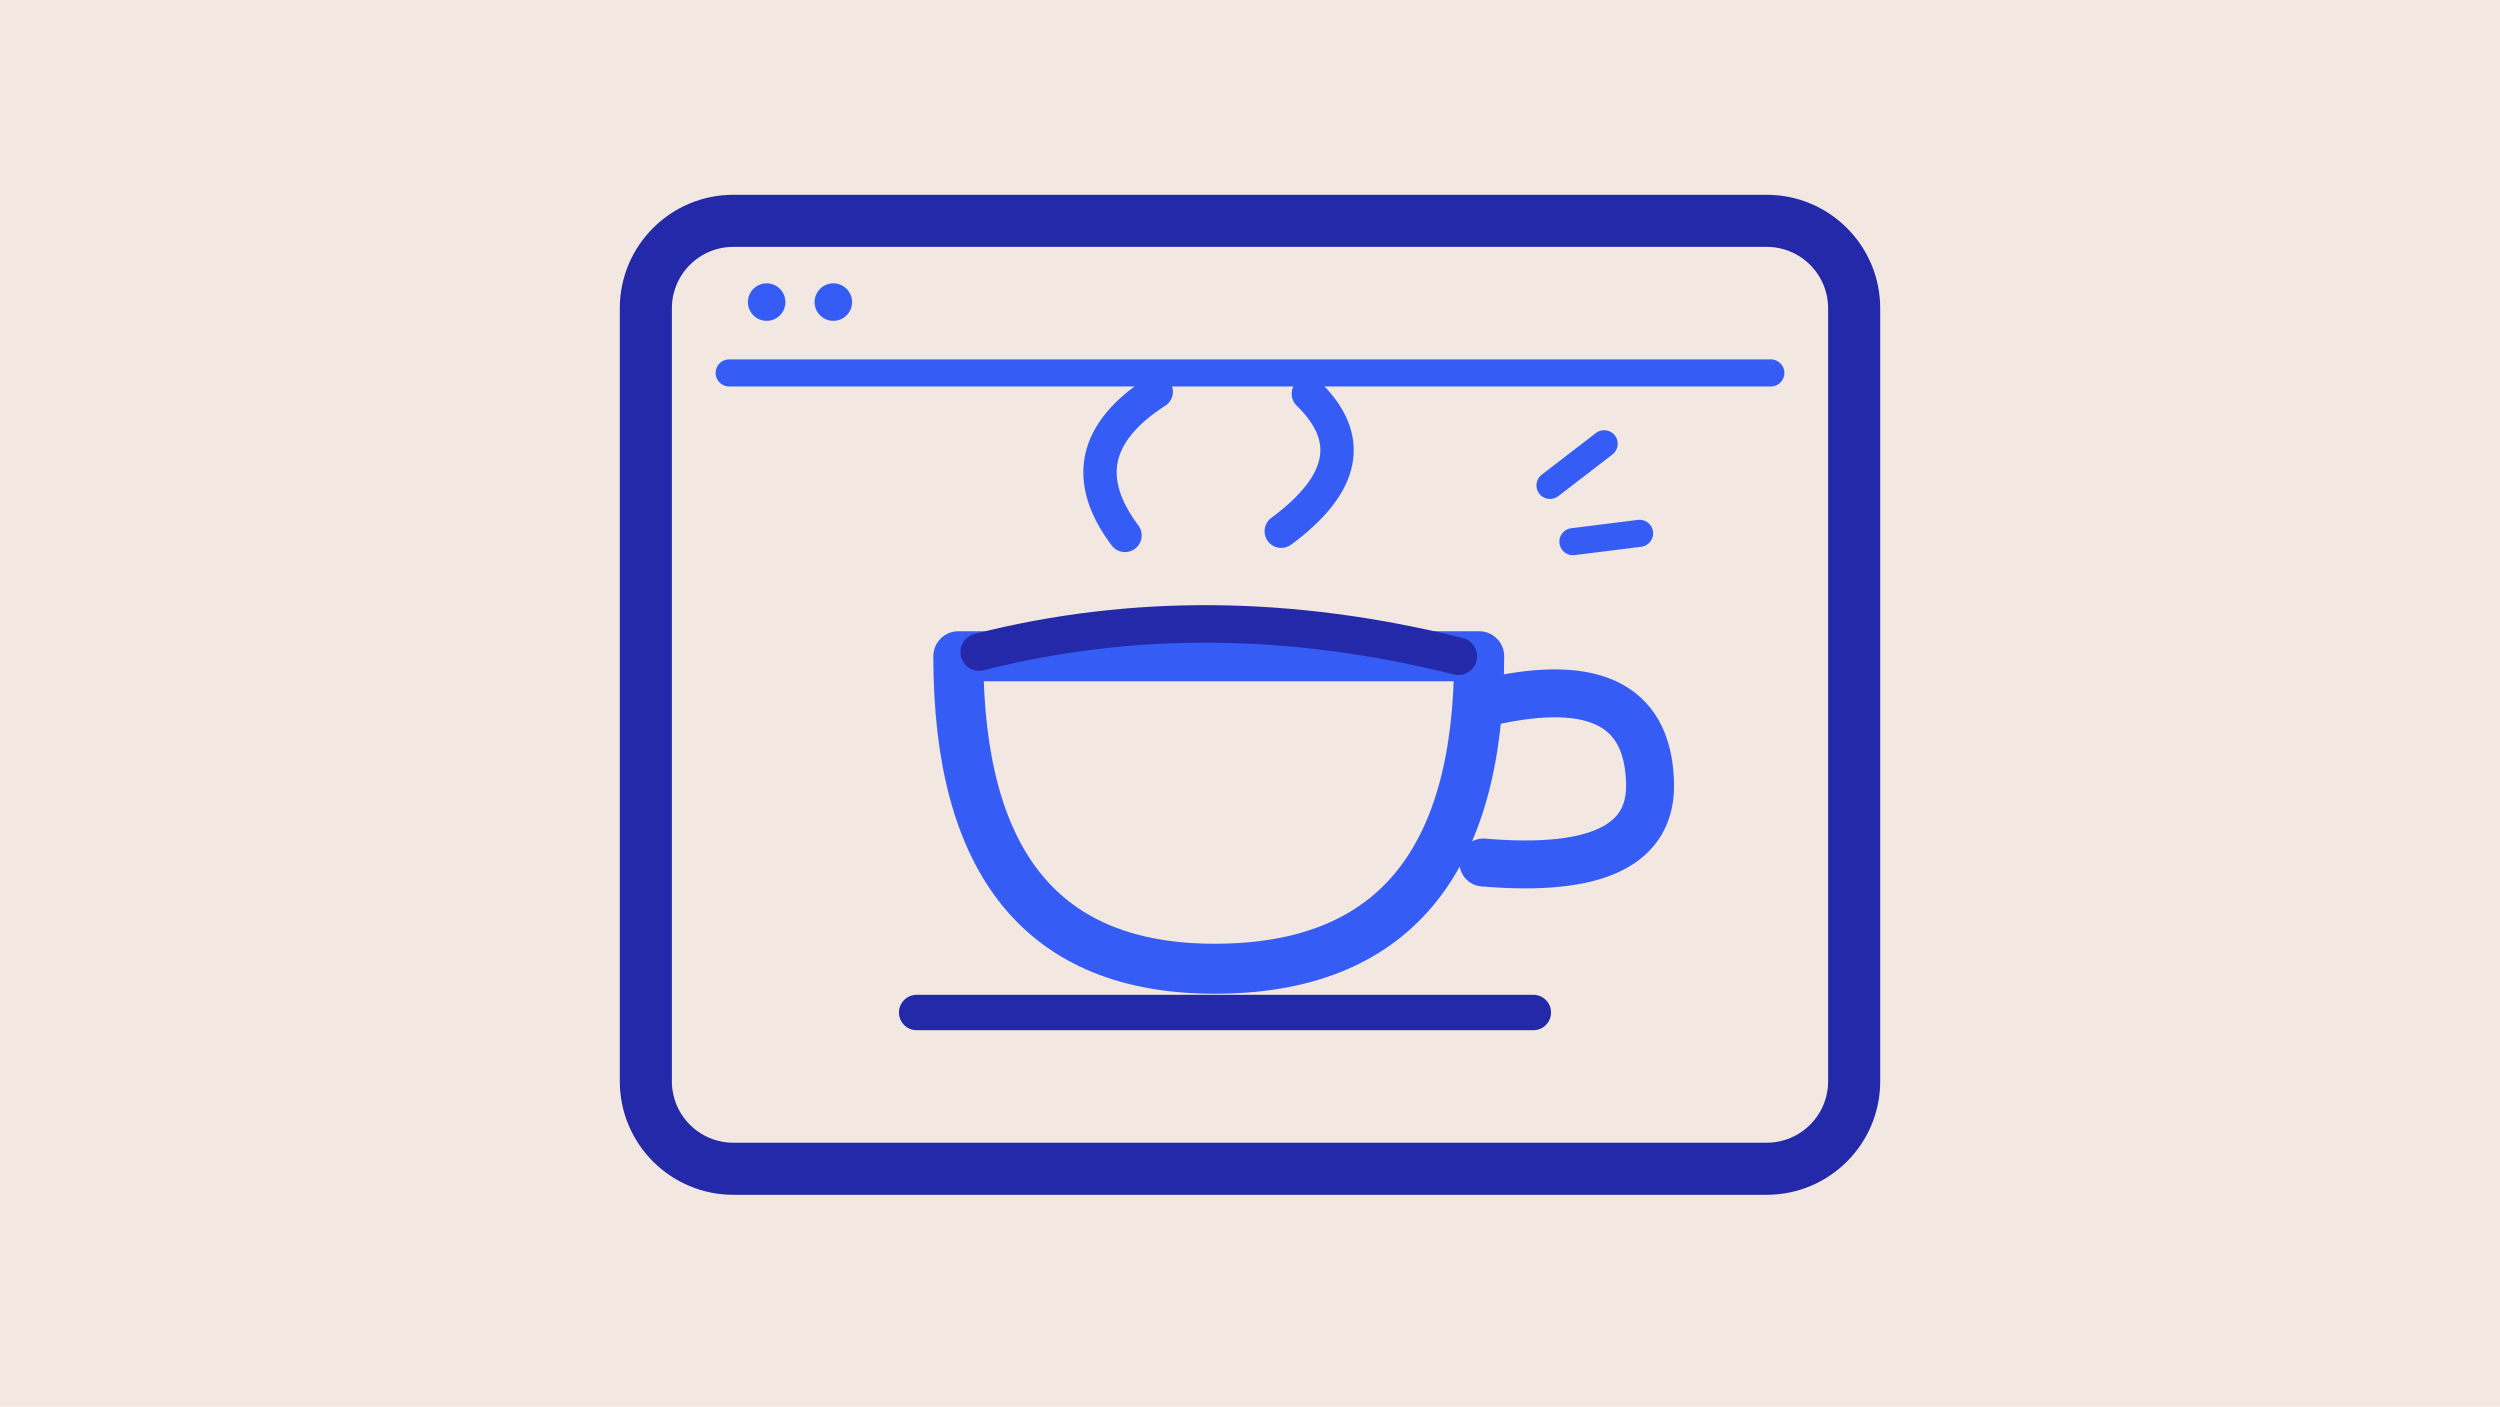
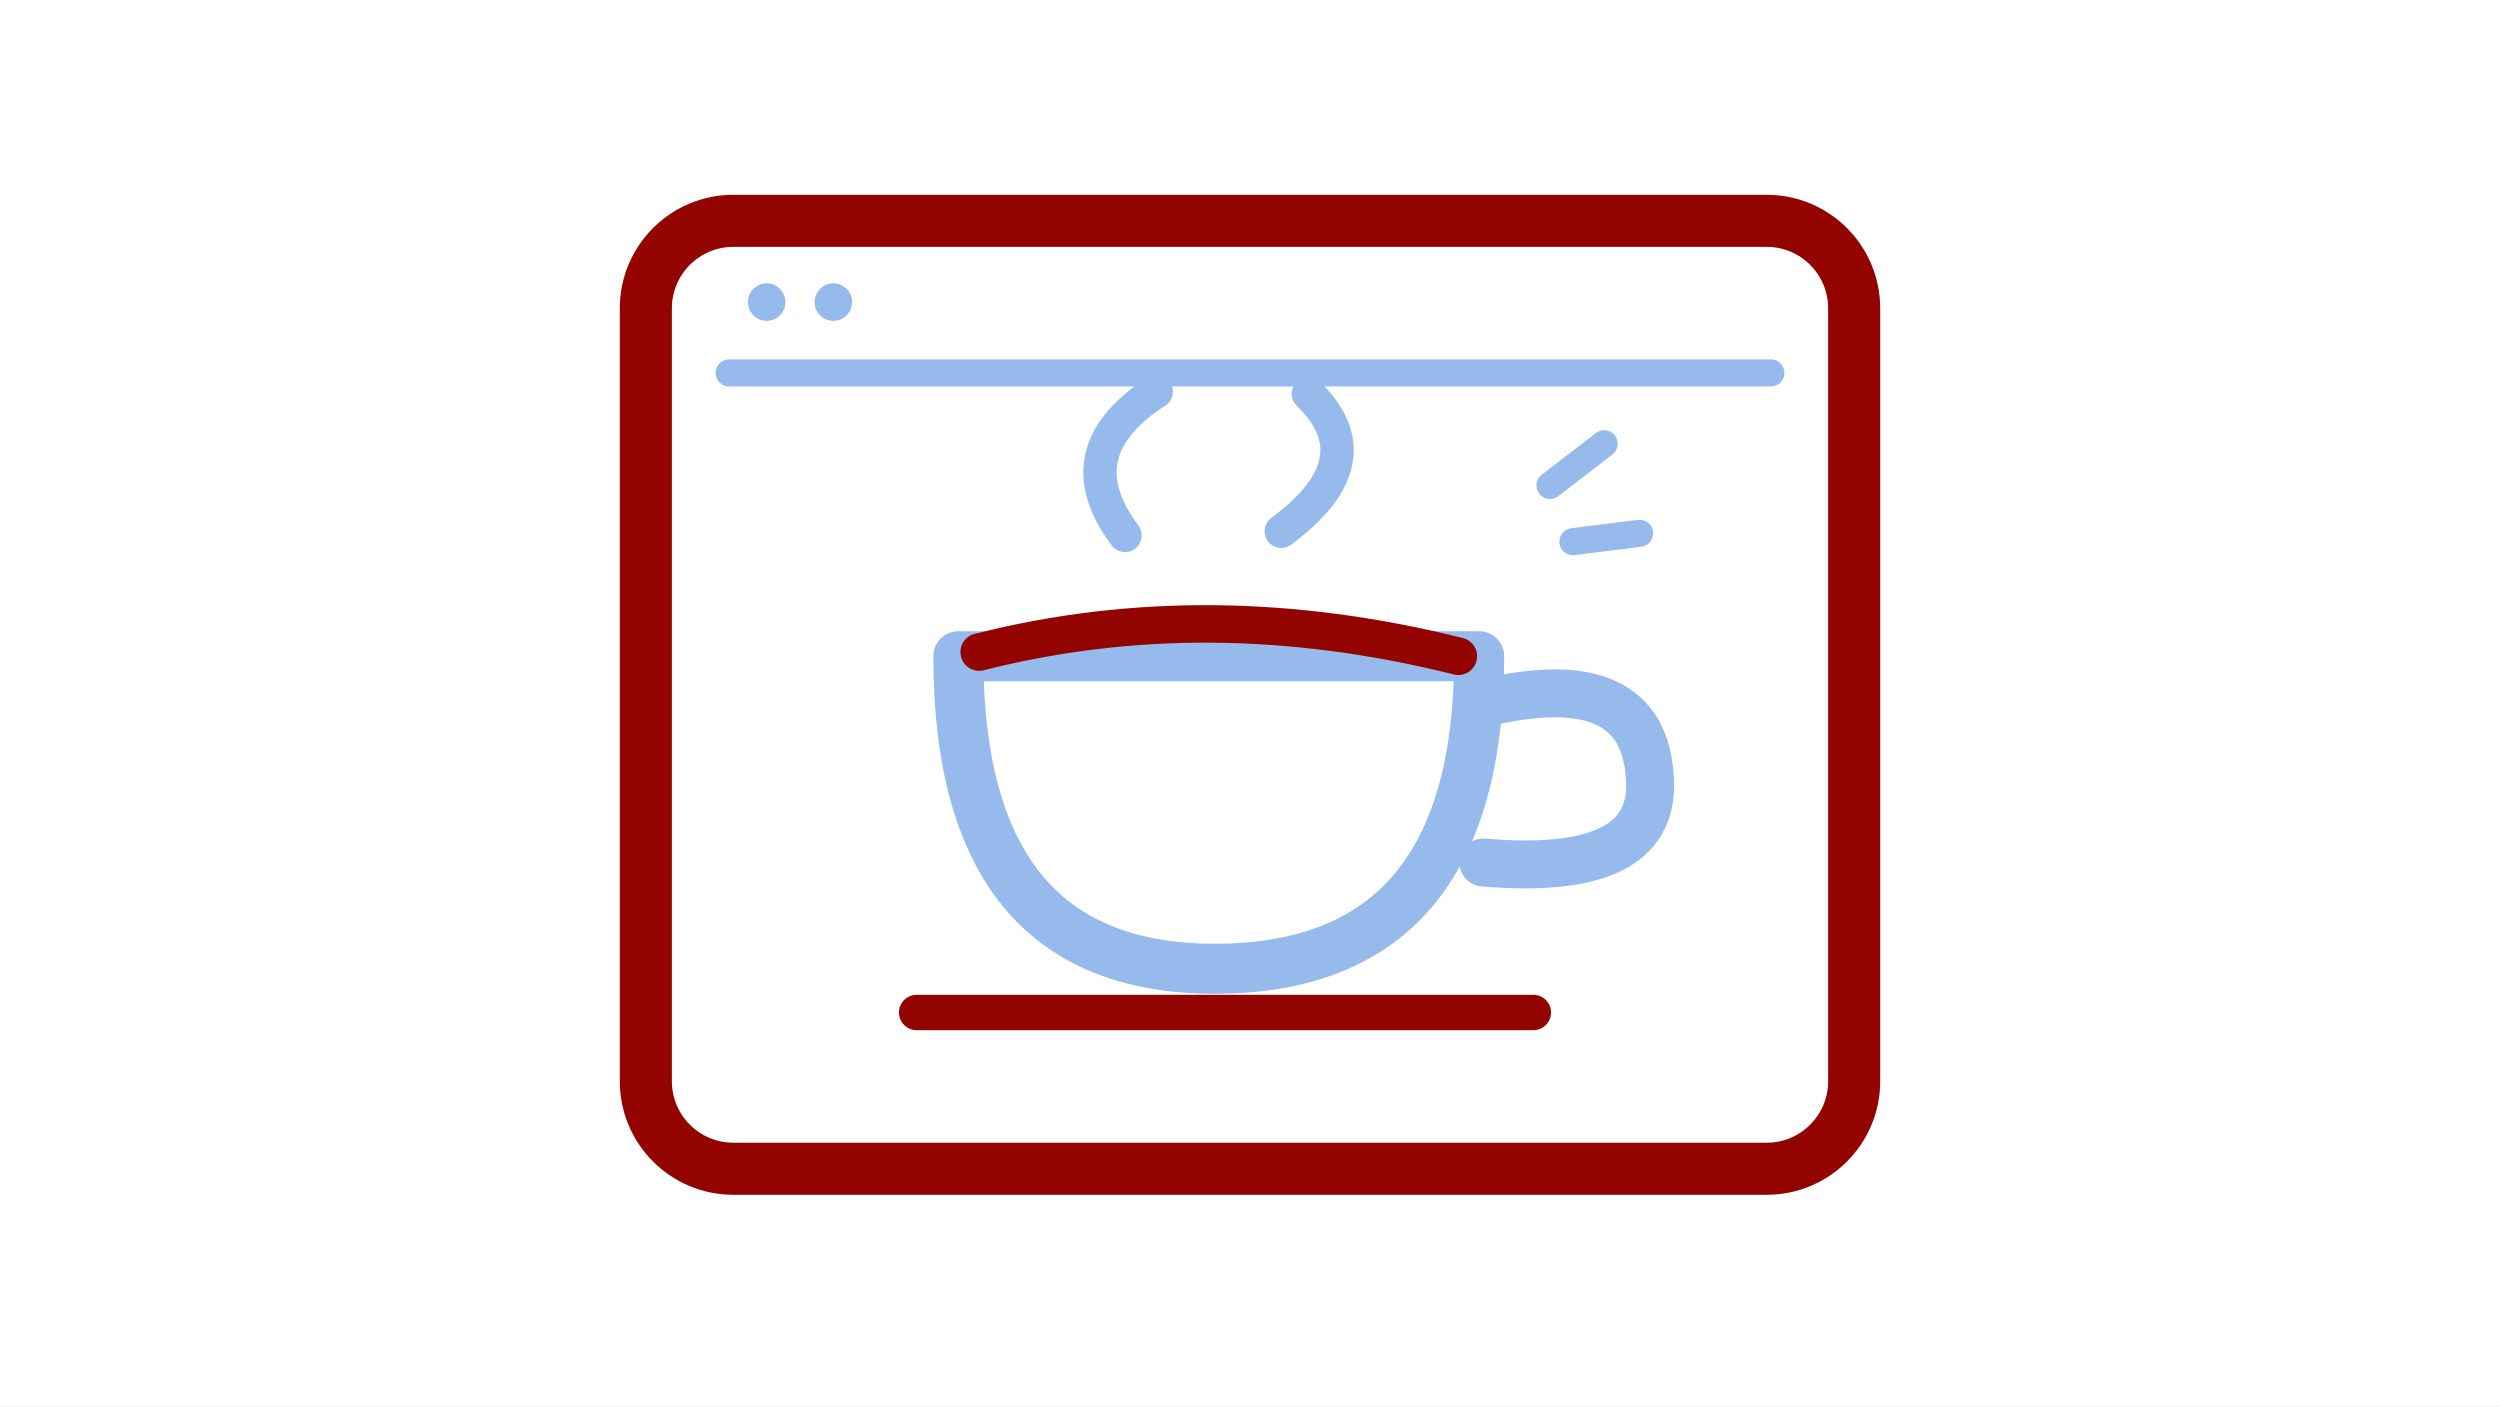
<svg xmlns="http://www.w3.org/2000/svg" width="1200" height="675" viewBox="0 0 1200 675" role="img">
-   <rect width="1200" height="675" fill="#F2E7E1" />
-   <g fill="none" stroke="#355CF5" stroke-width="22" stroke-linecap="round" stroke-linejoin="round">
-     <rect x="310" y="106" width="580" height="455" rx="42" stroke="#2329A8" stroke-width="25" />
-     <path d="M350 179 H850" stroke="#355CF5" stroke-width="13" />
-     <circle cx="368" cy="145" r="9" fill="#355CF5" stroke="none" />
-     <circle cx="400" cy="145" r="9" fill="#355CF5" stroke="none" />
-     <path d="M460 315 H710 Q710 465 583 465 Q460 465 460 315 Z" stroke="#355CF5" stroke-width="24" />
-     <path d="M710 338 Q790 318 792 375 Q794 421 712 414" stroke="#355CF5" stroke-width="23" />
-     <path d="M470 313 Q580 285 700 315" stroke="#2329A8" stroke-width="18" />
-     <path d="M540 257 Q510 217 555 188 M615 255 Q661 221 628 189" stroke="#355CF5" stroke-width="16" />
-     <path d="M440 486 H736" stroke="#2329A8" stroke-width="17" />
-     <path d="M744 233 L770 213 M755 260 L787 256" stroke="#355CF5" stroke-width="13" />
+   <rect width="1200" height="675" fill="#FFFFFF" />
+   <g fill="none" stroke="#95BAEB" stroke-width="22" stroke-linecap="round" stroke-linejoin="round">
+     <rect x="310" y="106" width="580" height="455" rx="42" stroke="#930400" stroke-width="25" />
+     <path d="M350 179 H850" stroke="#95BAEB" stroke-width="13" />
+     <circle cx="368" cy="145" r="9" fill="#95BAEB" stroke="none" />
+     <circle cx="400" cy="145" r="9" fill="#95BAEB" stroke="none" />
+     <path d="M460 315 H710 Q710 465 583 465 Q460 465 460 315 Z" stroke="#95BAEB" stroke-width="24" />
+     <path d="M710 338 Q790 318 792 375 Q794 421 712 414" stroke="#95BAEB" stroke-width="23" />
+     <path d="M470 313 Q580 285 700 315" stroke="#930400" stroke-width="18" />
+     <path d="M540 257 Q510 217 555 188 M615 255 Q661 221 628 189" stroke="#95BAEB" stroke-width="16" />
+     <path d="M440 486 H736" stroke="#930400" stroke-width="17" />
+     <path d="M744 233 L770 213 M755 260 L787 256" stroke="#95BAEB" stroke-width="13" />
  </g>
</svg>
